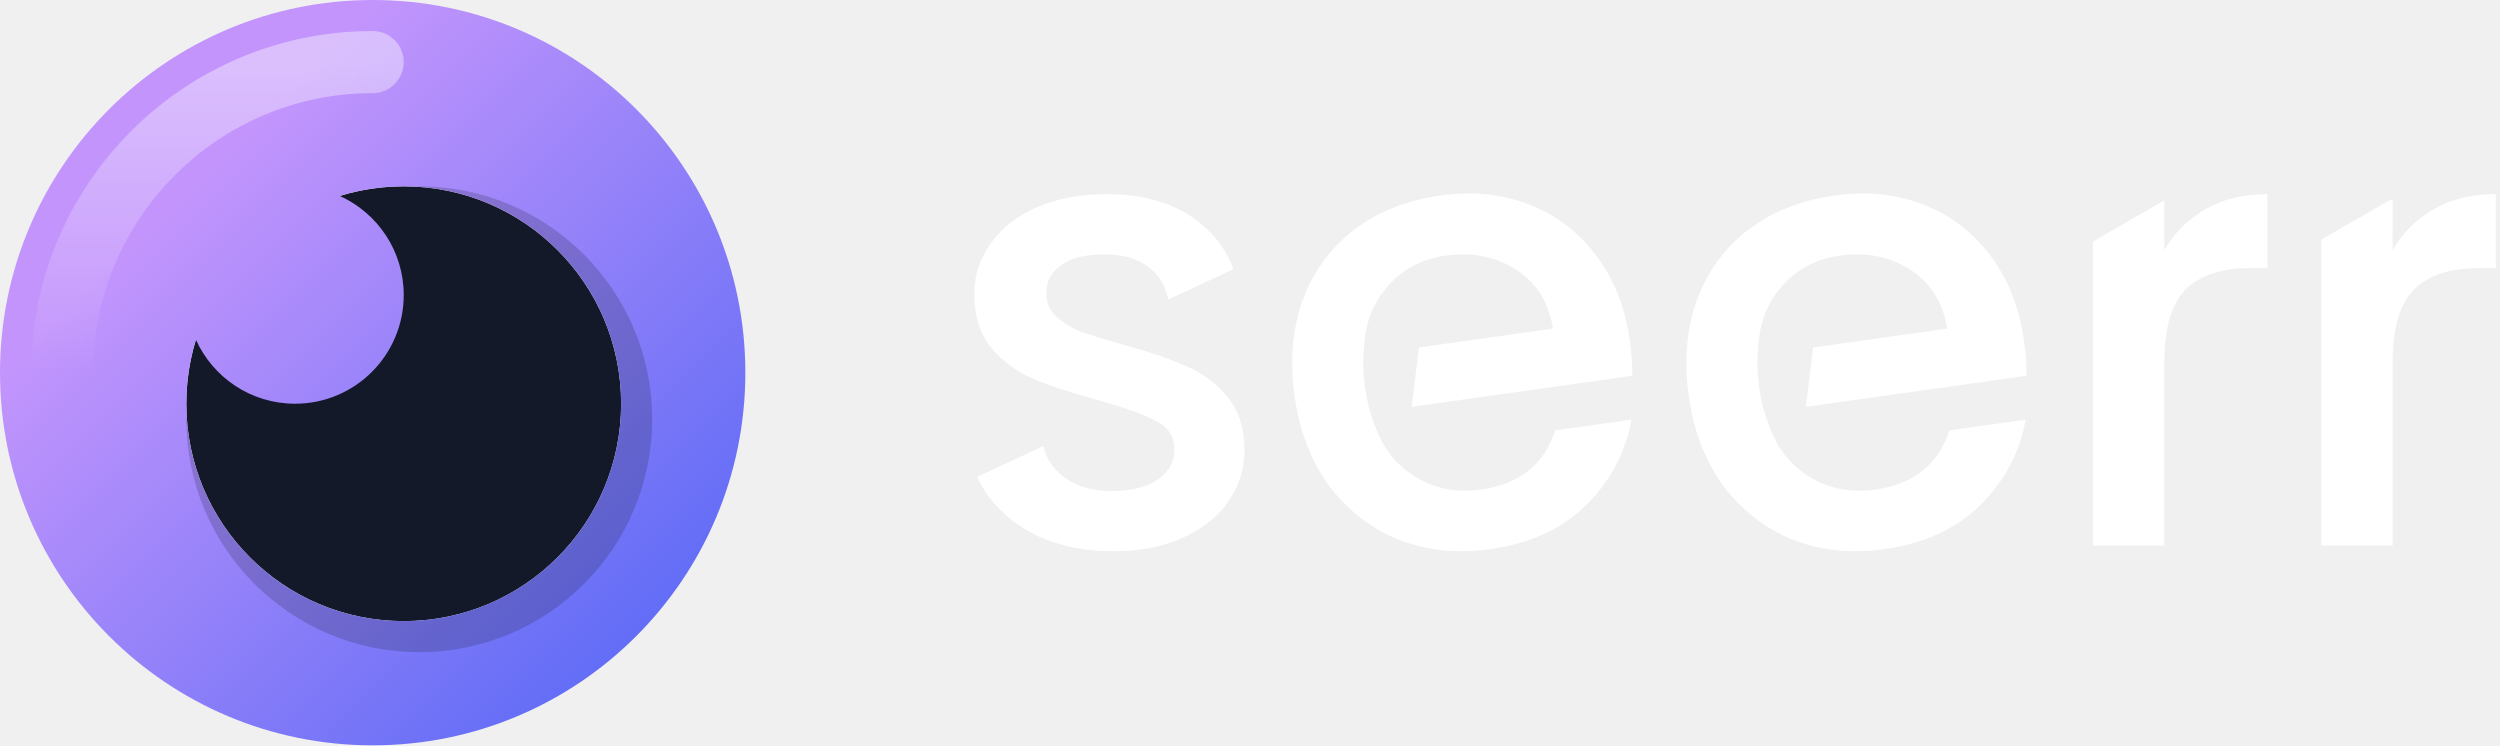
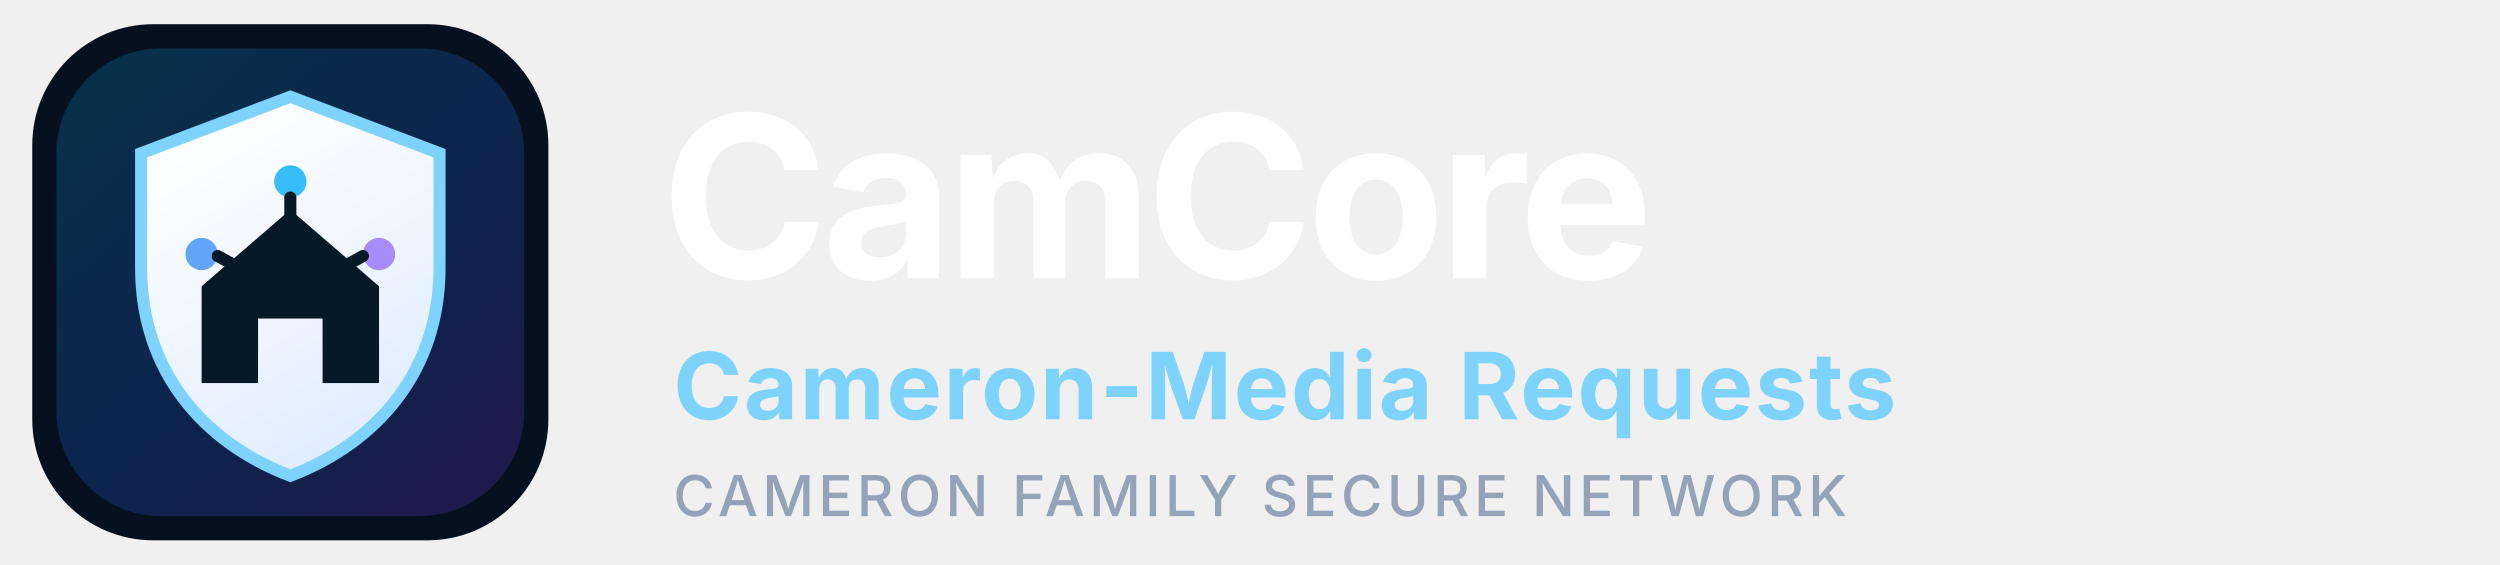
- <svg xmlns="http://www.w3.org/2000/svg" width="322" height="96" viewBox="0 0 322 96" fill="none">
-   <circle cx="52" cy="52" r="28" fill="#131928" />
-   <path fill-rule="evenodd" clip-rule="evenodd" d="M48 96C74.51 96 96 74.51 96 48C96 21.49 74.51 0 48 0C21.49 0 0 21.49 0 48C0 74.51 21.49 96 48 96ZM80 52C80 67.464 67.464 80 52 80C36.536 80 24 67.464 24 52C24 49.13 24.432 46.361 25.234 43.755C27.429 48.617 32.319 52 38 52C45.732 52 52 45.732 52 38C52 32.319 48.617 27.429 43.755 25.234C46.362 24.432 49.13 24 52 24C67.464 24 80 36.536 80 52Z" fill="url(#paint0_linear_311_158)" />
-   <path opacity="0.2" fill-rule="evenodd" clip-rule="evenodd" d="M80 52C80 67.464 67.464 80 52 80C36.864 80 24.533 67.99 24.017 52.979C24.006 53.318 24 53.658 24 54C24 70.569 37.431 84 54 84C70.569 84 84 70.569 84 54C84 37.431 70.569 24 54 24C53.66 24 53.321 24.006 52.983 24.017C67.992 24.535 80 36.865 80 52Z" fill="#131928" />
-   <path fill-rule="evenodd" clip-rule="evenodd" d="M48 12C28.118 12 12 28.118 12 48C12 50.209 10.209 52 8 52C5.791 52 4 50.209 4 48C4 23.7 23.7 4 48 4C50.209 4 52 5.791 52 8C52 10.209 50.209 12 48 12Z" fill="url(#paint1_linear_311_158)" />
-   <path fill-rule="evenodd" clip-rule="evenodd" d="M298.984 30.867V70.272H308.169V46.828C308.169 42.3 309.082 39.121 310.909 37.288C312.789 35.456 315.528 34.539 319.127 34.539H321.463V25C318.402 25 315.743 25.647 313.487 26.94C311.285 28.18 309.512 29.931 308.169 32.195V25.728H307.886L298.984 30.867Z" fill="white" />
-   <path fill-rule="evenodd" clip-rule="evenodd" d="M269.573 31.117V70.272H278.758V46.828C278.758 42.3 279.671 39.121 281.498 37.288C283.377 35.456 286.117 34.539 289.716 34.539H292.052V25C288.99 25 286.332 25.647 284.076 26.94C281.874 28.18 280.101 29.931 278.758 32.195V25.814L269.573 31.117Z" fill="white" />
-   <path fill-rule="evenodd" clip-rule="evenodd" d="M260.689 43.875C260.922 45.529 261.026 47.039 261 48.403L232.595 52.395L233.533 44.752L250.79 42.327C250.264 38.972 248.689 36.445 246.063 34.746C243.438 33.047 240.396 32.44 236.939 32.926C233.801 33.367 231.257 34.759 229.308 37.101C227.756 38.917 226.837 41.106 226.55 43.669C226.192 46.346 226.195 50.861 227.977 55.105C228.886 57.629 230.398 59.614 232.513 61.06C235.153 62.866 238.176 63.53 241.58 63.051C246.473 62.364 249.642 59.823 251.085 55.429L260.899 54.05C260.139 58.293 258.188 61.969 255.045 65.078C251.948 68.125 247.819 70.012 242.66 70.737C238.458 71.327 234.55 70.924 230.936 69.527C227.369 68.069 224.387 65.767 221.992 62.62C219.643 59.413 218.15 55.541 217.512 51.004C216.875 46.468 217.22 42.364 218.549 38.695C219.923 34.964 222.127 31.933 225.163 29.601C228.251 27.262 231.949 25.79 236.258 25.185C240.407 24.602 244.231 24.989 247.731 26.348C251.23 27.706 254.117 29.913 256.39 32.968C258.656 35.97 260.089 39.605 260.689 43.875Z" fill="white" />
-   <path fill-rule="evenodd" clip-rule="evenodd" d="M209.921 43.875C210.154 45.529 210.258 47.039 210.232 48.403L181.827 52.395L182.765 44.752L200.022 42.327C199.496 38.972 197.921 36.445 195.295 34.746C192.67 33.047 189.628 32.44 186.171 32.926C183.033 33.367 180.489 34.759 178.54 37.101C176.988 38.917 176.069 41.106 175.782 43.669C175.424 46.345 175.427 50.861 177.209 55.105C178.118 57.629 179.63 59.614 181.745 61.06C184.385 62.866 187.407 63.53 190.812 63.051C195.705 62.364 198.874 59.823 200.317 55.429L210.131 54.05C209.371 58.293 207.42 61.969 204.277 65.078C201.18 68.125 197.051 70.012 191.892 70.737C187.69 71.327 183.782 70.924 180.168 69.527C176.601 68.069 173.619 65.767 171.224 62.62C168.875 59.413 167.382 55.541 166.744 51.004C166.107 46.468 166.452 42.364 167.78 38.695C169.155 34.964 171.359 31.933 174.395 29.601C177.483 27.262 181.181 25.79 185.49 25.185C189.639 24.602 193.463 24.989 196.962 26.348C200.462 27.706 203.349 29.913 205.622 32.968C207.888 35.97 209.321 39.605 209.921 43.875Z" fill="white" />
-   <path fill-rule="evenodd" clip-rule="evenodd" d="M143.297 71C139.806 71 136.664 70.38 133.87 69.141C131.131 67.847 128.956 66.122 127.344 63.967C126.751 63.153 126.26 62.307 125.87 61.427L134.397 57.451C134.721 58.974 135.566 60.283 136.932 61.38C138.597 62.619 140.665 63.239 143.136 63.239C145.714 63.239 147.702 62.754 149.098 61.784C150.548 60.76 151.273 59.466 151.273 57.903C151.273 56.233 150.468 54.993 148.856 54.184C147.299 53.376 144.801 52.487 141.363 51.517C138.033 50.6 135.321 49.711 133.226 48.849C131.131 47.986 129.305 46.666 127.747 44.888C126.243 43.109 125.491 40.764 125.491 37.854C125.491 35.483 126.189 33.327 127.586 31.387C128.983 29.392 130.97 27.829 133.548 26.698C136.18 25.566 139.188 25 142.572 25C147.621 25 151.676 26.294 154.738 28.881C156.667 30.449 158.04 32.379 158.857 34.67L150.459 38.586C150.177 36.927 149.402 35.578 148.131 34.539C146.681 33.354 144.72 32.761 142.25 32.761C139.833 32.761 137.979 33.219 136.69 34.135C135.401 35.052 134.757 36.264 134.757 37.773C134.757 38.959 135.186 39.956 136.046 40.764C136.905 41.573 137.953 42.22 139.188 42.705C140.423 43.136 142.25 43.702 144.667 44.403C147.89 45.265 150.521 46.154 152.563 47.07C154.657 47.933 156.457 49.226 157.961 50.951C159.465 52.675 160.244 54.966 160.297 57.822C160.297 60.356 159.599 62.619 158.202 64.613C156.806 66.608 154.818 68.171 152.24 69.302C149.716 70.434 146.735 71 143.297 71Z" fill="white" />
+ <svg xmlns="http://www.w3.org/2000/svg" width="620" height="140" viewBox="0 0 620 140" fill="none">
  <defs>
-     <linearGradient id="paint0_linear_311_158" x1="48" y1="-2.07126e-06" x2="117.5" y2="69.5" gradientUnits="userSpaceOnUse">
-       <stop stop-color="#C395FC" />
-       <stop offset="1" stop-color="#4F65F5" />
+     <linearGradient id="bg" x1="12" y1="8" x2="116" y2="128" gradientUnits="userSpaceOnUse">
+       <stop stop-color="#0EA5E9" />
+       <stop offset="0.55" stop-color="#2563EB" />
+       <stop offset="1" stop-color="#7C3AED" />
    </linearGradient>
-     <linearGradient id="paint1_linear_311_158" x1="28" y1="8" x2="28" y2="48" gradientUnits="userSpaceOnUse">
-       <stop stop-color="white" stop-opacity="0.4" />
-       <stop offset="1" stop-color="white" stop-opacity="0" />
+     <linearGradient id="shield" x1="40" y1="24" x2="90" y2="112" gradientUnits="userSpaceOnUse">
+       <stop stop-color="#FFFFFF" />
+       <stop offset="1" stop-color="#DCEBFF" />
    </linearGradient>
  </defs>
+   <g transform="translate(8 6)">
+     <rect width="128" height="128" rx="30" fill="#06111F" />
+     <rect x="6" y="6" width="116" height="116" rx="26" fill="url(#bg)" opacity="0.22" />
+     <path d="M64 18 101 32V60.5c0 25.1-15 43.1-37 51.5-22-8.4-37-26.4-37-51.5V32L64 18Z" fill="url(#shield)" stroke="#7DD3FC" stroke-width="3" />
+     <path d="M42 65 64 46l22 19V89H72V73H56v16H42V65Z" fill="#071827" />
+     <circle cx="64" cy="39" r="4" fill="#38BDF8" />
+     <circle cx="42" cy="57" r="4" fill="#60A5FA" />
+     <circle cx="86" cy="57" r="4" fill="#A78BFA" />
+     <path d="M64 43v6M46 57.5l10 5.5M82 57.5 72 63" stroke="#071827" stroke-width="3" stroke-linecap="round" />
+   </g>
+   <text x="164" y="69" fill="#FFFFFF" font-family="Inter, Segoe UI, Arial, sans-serif" font-size="56" font-weight="750" letter-spacing="-1.6">CamCore</text>
+   <text x="167" y="104" fill="#7DD3FC" font-family="Inter, Segoe UI, Arial, sans-serif" font-size="23" font-weight="650" letter-spacing="0.5">Cameron-Media Requests</text>
+   <text x="167" y="128" fill="#94A3B8" font-family="Inter, Segoe UI, Arial, sans-serif" font-size="14" font-weight="500" letter-spacing="1.1">CAMERON FAMILY SECURE NETWORK</text>
</svg>
